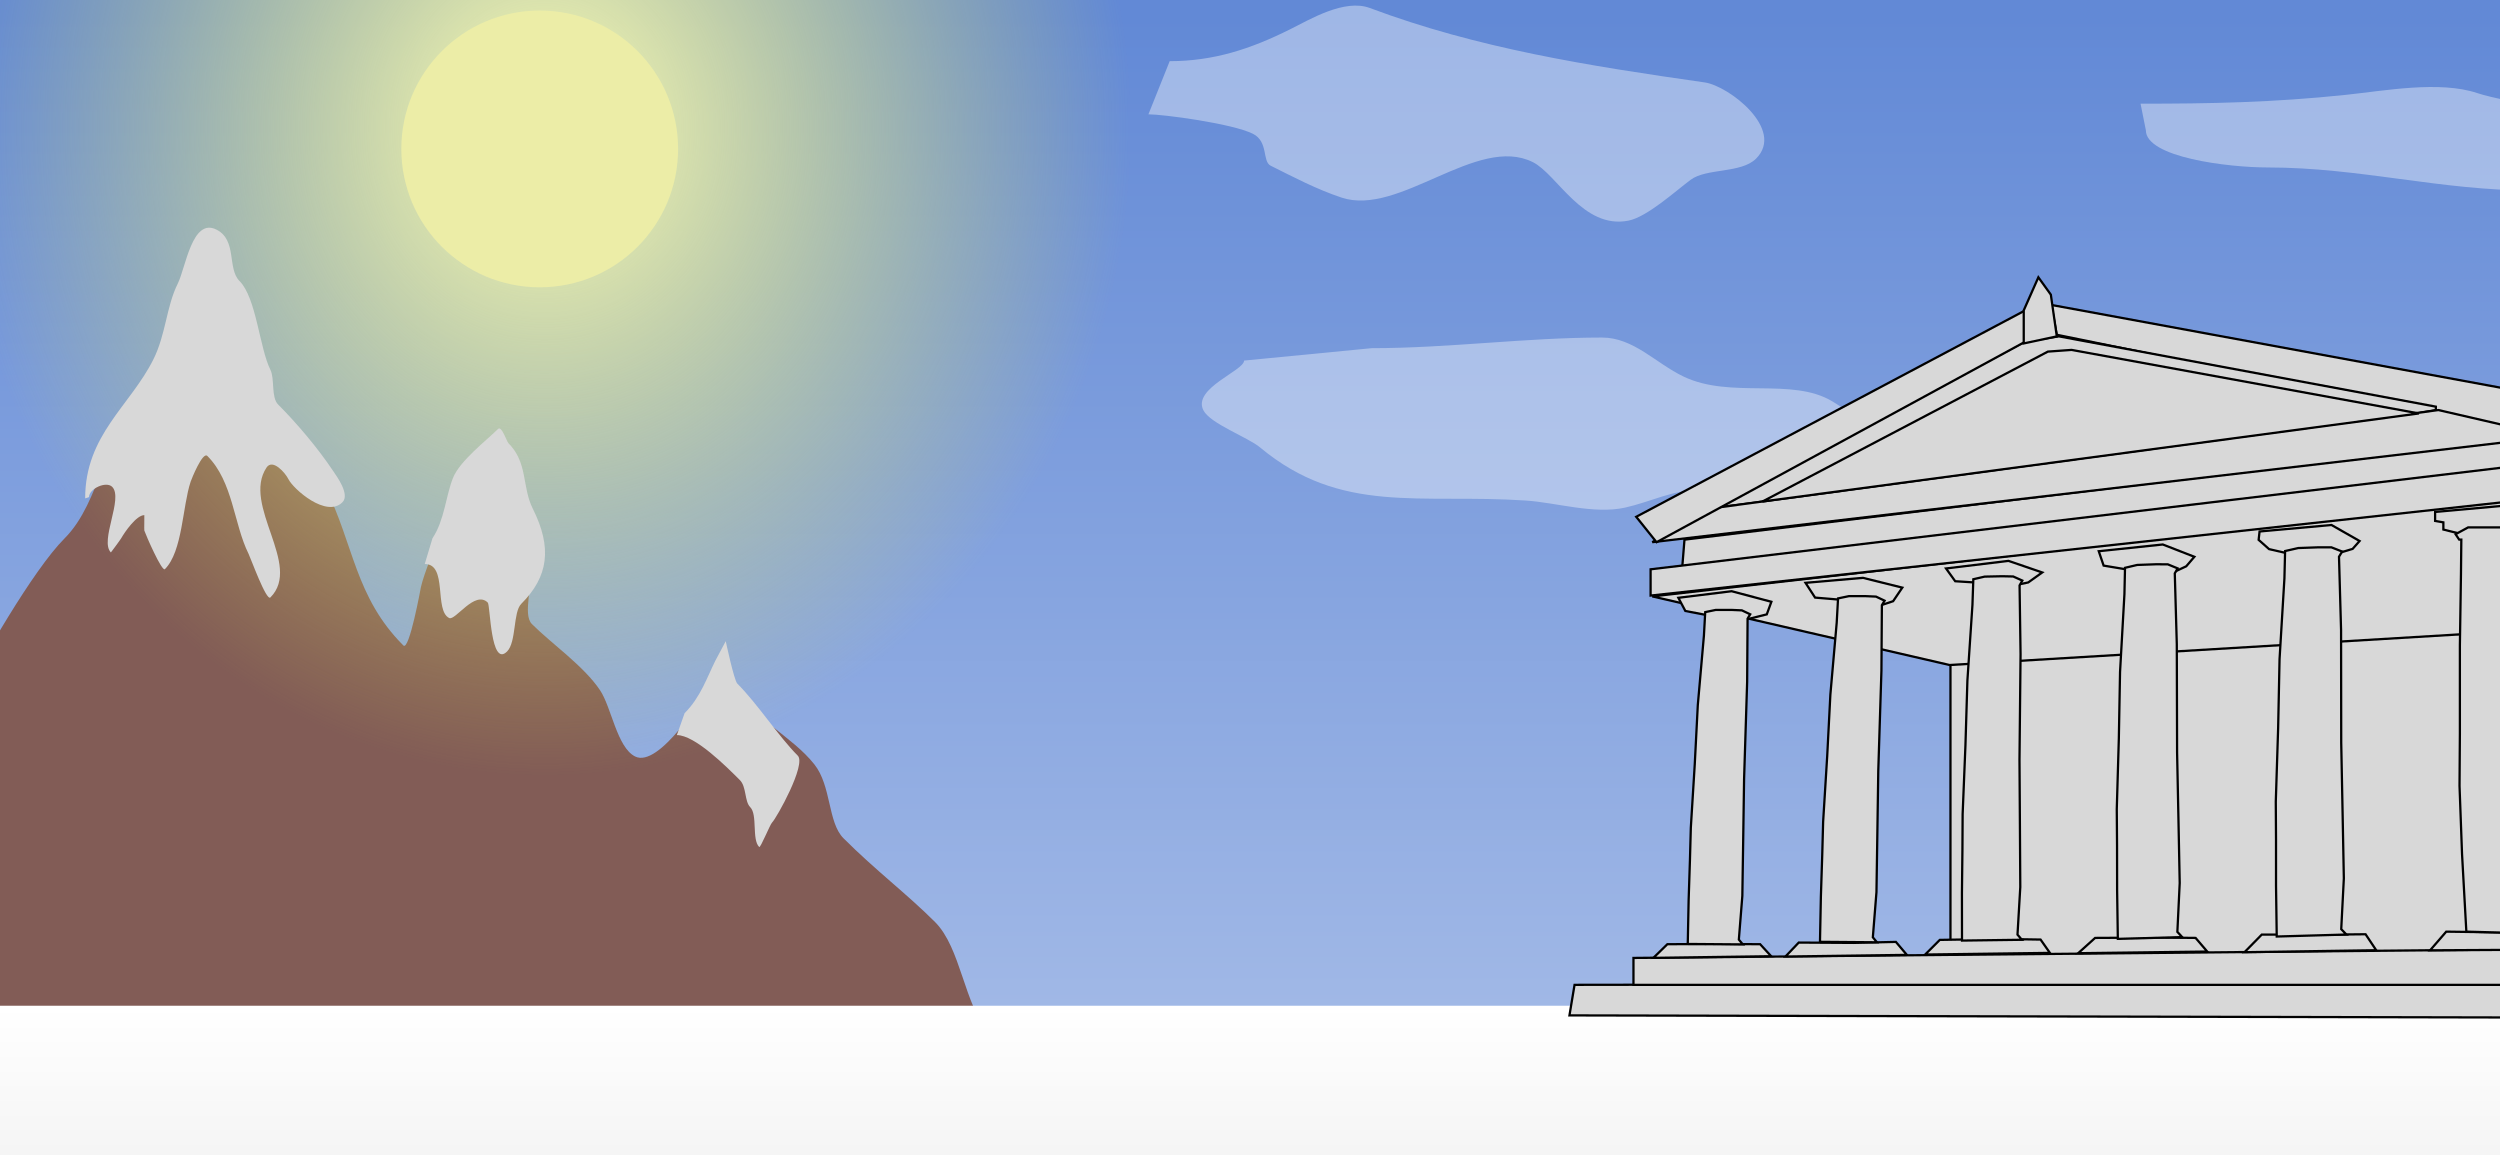
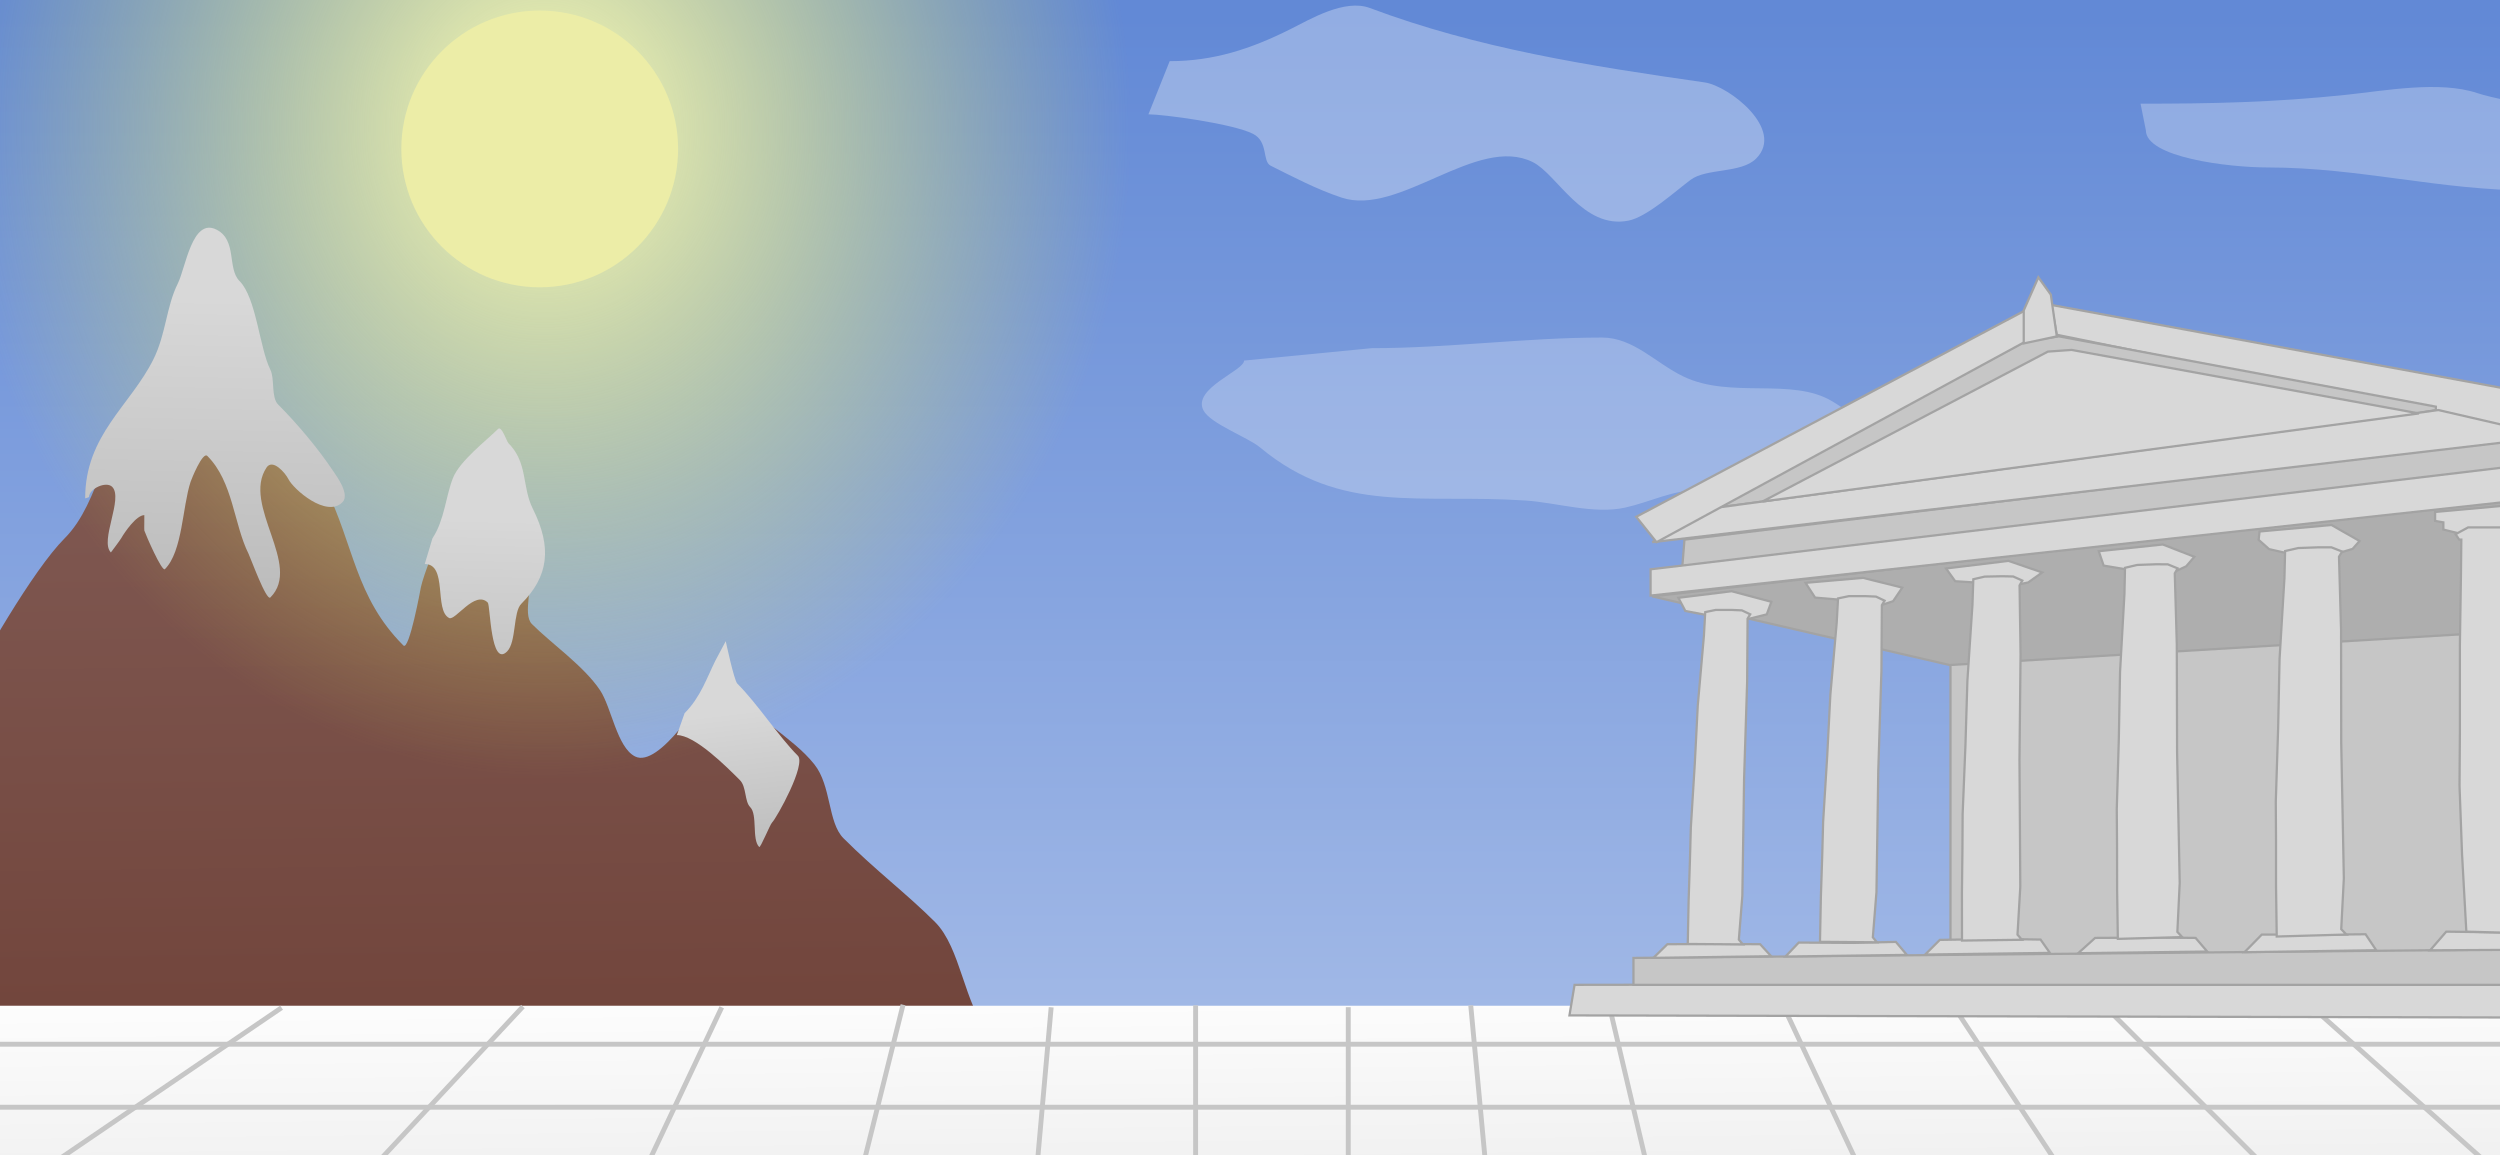
<svg xmlns="http://www.w3.org/2000/svg" viewBox="-8.157 59.324 509.64 235.266">
  <defs>
-     <linearGradient id="gradient-0" gradientUnits="userSpaceOnUse" x1="245.372" y1="241.724" x2="245.372" y2="328.264" gradientTransform="matrix(1.543984, 0, 0, 1, -137.8454, 22.62749)">
+     <linearGradient id="gradient-0" gradientUnits="userSpaceOnUse" x1="245.372" y1="241.724" x2="245.372" y2="328.264" gradientTransform="matrix(1.543903, -0.01585, 0.010111, 0.984834, -140.2694, 20.99541)">
      <stop offset="0" style="stop-color: rgb(255, 255, 255);" />
      <stop offset="1" style="stop-color: rgb(226, 226, 226);" />
    </linearGradient>
    <linearGradient id="gradient-2" gradientUnits="userSpaceOnUse" x1="248.349" y1="48.795" x2="248.349" y2="396.941" gradientTransform="matrix(-1, 0, 0, -0.754845, 496.698, 362.3182)">
      <stop offset="0" style="stop-color: rgba(179, 198, 235, 1)" />
      <stop offset="1" style="stop-color: rgba(98, 137, 214, 1)" />
    </linearGradient>
    <radialGradient id="gradient-3" gradientUnits="userSpaceOnUse" cx="101.866" cy="89.683" r="55.204" gradientTransform="matrix(2.167903, 0, 0, 2.391464, -117.9767, -128.959)">
      <stop offset="0" style="stop-color: rgb(254, 255, 183);" />
      <stop offset="1" style="stop-color: rgba(218, 220, 82, 0);" />
    </radialGradient>
+     <linearGradient id="gradient-1" gradientUnits="userSpaceOnUse" x1="35.668" y1="105.742" x2="35.668" y2="181.172" gradientTransform="matrix(0.999765, 0.021675, -0.031345, 1.445792, 2.00932, -33.46337)">
+       <stop offset="0" style="stop-color: rgba(216, 216, 216, 1)" />
+       <stop offset="1" style="stop-color: rgba(165, 165, 165, 1)" />
+     </linearGradient>
+     <linearGradient id="gradient-4" gradientUnits="userSpaceOnUse" x1="90.693" y1="146.664" x2="90.693" y2="192.696" gradientTransform="matrix(0.999661, 0.026031, -0.045656, 1.753323, 7.514926, -94.45686)">
+       <stop offset="0" style="stop-color: rgba(216, 216, 216, 1)" />
+       <stop offset="1" style="stop-color: rgba(165, 165, 165, 1)" />
+     </linearGradient>
+     <linearGradient id="gradient-5" gradientUnits="userSpaceOnUse" x1="142.312" y1="190.034" x2="142.312" y2="231.999" gradientTransform="matrix(0.992859, -0.119296, 0.150241, 1.250404, -32.26345, -15.63363)">
+       <stop offset="0" style="stop-color: rgba(216, 216, 216, 1)" />
+       <stop offset="1" style="stop-color: rgba(165, 165, 165, 1)" />
+     </linearGradient>
+     <linearGradient id="gradient-6" gradientUnits="userSpaceOnUse" x1="83.898" y1="107.313" x2="83.898" y2="297.316" gradientTransform="matrix(0.999918, -0.012794, 0.011061, 0.864502, -3.281762, 41.35906)">
+       <stop offset="0" style="stop-color: rgba(130, 92, 86, 1)" />
+       <stop offset="1" style="stop-color: rgb(110, 64, 54);" />
+     </linearGradient>
  </defs>
  <rect x="-19.211" y="48.795" width="535.12" height="348.146" style="fill: url(#gradient-2);" />
-   <path d="M 271.462 130.301 C 287.171 130.301 302.892 128.134 318.413 128.134 C 324.865 128.134 329.343 133.352 335.027 136.08 C 344.691 140.719 357.083 136.167 365.364 141.136 C 369.688 143.731 388.497 156.743 379.45 163.528 C 375.662 166.369 369.109 162.231 365.726 161 C 356.791 157.751 347.561 159.194 338.277 159.194 C 332.841 159.194 328.283 161.656 323.108 162.806 C 316.814 164.205 309.114 161.777 302.883 161.361 C 281.309 159.923 265.257 164.317 248.709 150.527 C 246.22 148.453 238.52 145.68 237.152 142.942 C 234.918 138.476 245.458 134.906 245.458 132.83" style="fill: rgb(255, 255, 255); fill-opacity: 0.39;" />
-   <path d="M 230.29 71.793 C 239.214 71.793 246.776 69.329 254.849 65.292 C 258.912 63.26 265.949 59.026 271.101 60.958 C 293.033 69.183 315.611 72.734 339.361 76.127 C 344.254 76.826 355.791 85.7 349.834 91.657 C 346.778 94.714 339.722 93.553 336.471 95.991 C 333.297 98.372 327.599 103.544 323.831 104.298 C 314.556 106.153 309.275 94.853 304.328 92.379 C 292.952 86.691 277.116 103.534 265.322 99.603 C 260.252 97.913 255.604 95.466 250.876 93.102 C 249.118 92.223 250.456 88.197 247.264 86.601 C 243.041 84.489 228.924 82.628 225.956 82.628" style="fill: rgb(255, 255, 255); fill-opacity: 0.39;" />
-   <path d="M 428.207 80.461 C 442.274 80.461 455.123 80.232 470.102 78.655 C 478.013 77.822 489.139 75.731 496.828 78.294 C 503.305 80.453 519.188 81.874 523.554 86.24 C 525.17 87.856 532.004 89.455 529.332 93.463 C 525.282 99.538 514.136 98.158 508.024 98.158 C 489.281 98.158 472.817 93.463 454.21 93.463 C 446 93.463 429.29 91.402 429.29 85.878" style="fill: rgb(255, 255, 255); fill-opacity: 0.39;" />
-   <path d="M -16.035 202.026 C -12.076 194.109 -1.407 175.49 5.005 169.078 C 12.535 161.548 13.102 147.483 21.281 139.305 C 28.534 132.051 27.793 113.738 33.984 107.547 C 35.552 105.979 37.772 112.774 37.954 113.501 C 40.007 121.716 41.132 128.992 43.114 136.923 C 45.471 146.349 54.685 151.728 58.199 158.756 C 63.961 170.279 64.216 181.049 74.078 190.911 C 75.273 192.106 77.633 179.082 77.651 179.002 C 78.791 173.874 87.068 154.643 91.545 152.405 C 92.767 151.794 94.96 155.801 95.515 156.771 C 98.702 162.348 96.716 169.892 99.485 175.429 C 100.803 178.066 98.234 184.499 100.279 186.544 C 104.258 190.524 110.883 195.108 114.173 200.042 C 116.502 203.535 117.624 211.692 121.318 213.539 C 126.174 215.967 135.285 201.483 136.8 198.454 C 136.853 198.348 139.579 192.102 139.579 192.102 C 139.579 192.102 141.576 198.556 141.961 199.248 C 146.001 206.52 153.134 209.244 157.84 215.126 C 161.35 219.514 160.568 226.985 163.794 230.211 C 170.362 236.779 176.705 241.534 182.452 247.281 C 187.754 252.583 188.276 263.839 193.567 270.306 C 195.532 272.707 215.295 287.878 211.034 292.139 C 203.147 300.026 192.804 297.13 182.849 294.918 C 166.643 291.317 150.15 288.629 134.021 284.597 C 123.375 281.935 112.916 285.381 102.263 283.803 C 94.518 282.656 90.636 277.734 84.003 274.673 C 81.88 273.693 76.329 276.207 74.078 276.657 C 63.704 278.732 53.223 279.812 42.717 281.024 C 33.443 282.094 24.807 281.135 15.723 283.406 C 11.626 284.43 5.616 288.506 1.035 286.979 C -12.395 282.502 -23.217 276.266 -33.899 267.527 C -35.4 266.299 -41.331 263.778 -42.235 261.969 C -46.769 252.9 -40.644 228.419 -36.677 219.493 C -34.699 215.043 -33.416 209.88 -30.723 207.187" style="fill: rgb(130, 92, 86);" />
+   <g id="hellenic_clouds">
+     <path d="M 271.462 130.301 C 287.171 130.301 302.892 128.134 318.413 128.134 C 324.865 128.134 329.343 133.352 335.027 136.08 C 344.691 140.719 357.083 136.167 365.364 141.136 C 369.688 143.731 388.497 156.743 379.45 163.528 C 375.662 166.369 369.109 162.231 365.726 161 C 356.791 157.751 347.561 159.194 338.277 159.194 C 332.841 159.194 328.283 161.656 323.108 162.806 C 316.814 164.205 309.114 161.777 302.883 161.361 C 281.309 159.923 265.257 164.317 248.709 150.527 C 246.22 148.453 238.52 145.68 237.152 142.942 C 234.918 138.476 245.458 134.906 245.458 132.83" style="fill-opacity: 0.39; fill: rgba(255, 255, 255, 0.64);" />
+     <path d="M 230.29 71.793 C 239.214 71.793 246.776 69.329 254.849 65.292 C 258.912 63.26 265.949 59.026 271.101 60.958 C 293.033 69.183 315.611 72.734 339.361 76.127 C 344.254 76.826 355.791 85.7 349.834 91.657 C 346.778 94.714 339.722 93.553 336.471 95.991 C 333.297 98.372 327.599 103.544 323.831 104.298 C 314.556 106.153 309.275 94.853 304.328 92.379 C 292.952 86.691 277.116 103.534 265.322 99.603 C 260.252 97.913 255.604 95.466 250.876 93.102 C 249.118 92.223 250.456 88.197 247.264 86.601 C 243.041 84.489 228.924 82.628 225.956 82.628" style="fill-opacity: 0.39; fill: rgba(255, 255, 255, 0.79);" />
+     <path d="M 428.207 80.461 C 442.274 80.461 455.123 80.232 470.102 78.655 C 478.013 77.822 489.139 75.731 496.828 78.294 C 503.305 80.453 519.188 81.874 523.554 86.24 C 525.17 87.856 532.004 89.455 529.332 93.463 C 525.282 99.538 514.136 98.158 508.024 98.158 C 489.281 98.158 472.817 93.463 454.21 93.463 C 446 93.463 429.29 91.402 429.29 85.878" style="fill-opacity: 0.39; fill: rgba(255, 255, 255, 0.7);" />
+   </g>
+   <path d="M -16.035 202.026 C -12.076 194.109 -1.407 175.49 5.005 169.078 C 12.535 161.548 13.102 147.483 21.281 139.305 C 28.534 132.051 27.793 113.738 33.984 107.547 C 35.552 105.979 37.772 112.774 37.954 113.501 C 40.007 121.716 41.132 128.992 43.114 136.923 C 45.471 146.349 54.685 151.728 58.199 158.756 C 63.961 170.279 64.216 181.049 74.078 190.911 C 75.273 192.106 77.633 179.082 77.651 179.002 C 78.791 173.874 87.068 154.643 91.545 152.405 C 92.767 151.794 94.96 155.801 95.515 156.771 C 98.702 162.348 96.716 169.892 99.485 175.429 C 100.803 178.066 98.234 184.499 100.279 186.544 C 104.258 190.524 110.883 195.108 114.173 200.042 C 116.502 203.535 117.624 211.692 121.318 213.539 C 126.174 215.967 135.285 201.483 136.8 198.454 C 136.853 198.348 139.579 192.102 139.579 192.102 C 139.579 192.102 141.576 198.556 141.961 199.248 C 146.001 206.52 153.134 209.244 157.84 215.126 C 161.35 219.514 160.568 226.985 163.794 230.211 C 170.362 236.779 176.705 241.534 182.452 247.281 C 187.754 252.583 188.276 263.839 193.567 270.306 C 195.532 272.707 215.295 287.878 211.034 292.139 C 203.147 300.026 192.804 297.13 182.849 294.918 C 166.643 291.317 150.15 288.629 134.021 284.597 C 123.375 281.935 112.916 285.381 102.263 283.803 C 94.518 282.656 90.636 277.734 84.003 274.673 C 81.88 273.693 76.329 276.207 74.078 276.657 C 63.704 278.732 53.223 279.812 42.717 281.024 C 33.443 282.094 24.807 281.135 15.723 283.406 C 11.626 284.43 5.616 288.506 1.035 286.979 C -12.395 282.502 -23.217 276.266 -33.899 267.527 C -35.4 266.299 -41.331 263.778 -42.235 261.969 C -46.769 252.9 -40.644 228.419 -36.677 219.493 C -34.699 215.043 -33.416 209.88 -30.723 207.187" style="fill: url(#gradient-6);" />
  <circle style="fill: url(#gradient-3);" cx="102.858" cy="85.514" r="132.018" />
  <polygon style="fill: url(#gradient-0);" points="-32.05 264.351 522.642 264.351 544.095 350.891 -62.083 333.424" />
+   <line style="fill: none; stroke: rgb(198, 198, 198);" x1="-45.09" y1="272.194" x2="557.186" y2="272.194" />
+   <line style="fill: none; stroke: rgb(198, 198, 198);" x1="-50.977" y1="285.039" x2="548.746" y2="285.039" />
+   <line style="fill: none; stroke: rgb(198, 198, 198);" x1="-63.822" y1="301.095" x2="560.847" y2="301.095" />
+   <line style="fill: none; stroke: rgb(198, 198, 198);" x1="-75.061" y1="321.432" x2="581.828" y2="321.432" />
+   <line style="fill: none; stroke: rgb(198, 198, 198);" x1="235.575" y1="264.285" x2="235.575" y2="360.957" />
+   <line style="fill: none; stroke: rgb(198, 198, 198);" x1="266.695" y1="264.647" x2="266.695" y2="364.175" />
+   <line style="fill: none; stroke: rgb(198, 198, 198);" x1="291.663" y1="264.285" x2="301.434" y2="368.863" />
+   <line style="fill: none; stroke: rgb(198, 198, 198);" x1="319.888" y1="264.285" x2="346.304" y2="376.462" />
+   <line style="fill: none; stroke: rgb(198, 198, 198);" x1="354.989" y1="263.561" x2="403.84" y2="367.415" />
+   <line style="fill: none; stroke: rgb(198, 198, 198);" x1="388.857" y1="262.584" x2="456.013" y2="364.619" />
+   <line style="fill: none; stroke: rgb(198, 198, 198);" x1="420.092" y1="263.625" x2="523.168" y2="366.701" />
+   <line style="fill: none; stroke: rgb(198, 198, 198);" x1="459.136" y1="261.022" x2="574.706" y2="364.098" />
+   <line style="fill: none; stroke: rgb(198, 198, 198);" x1="206.131" y1="264.666" x2="197.802" y2="358.372" />
+   <line style="fill: none; stroke: rgb(198, 198, 198);" x1="175.937" y1="264.145" x2="148.867" y2="372.948" />
+   <line style="fill: none; stroke: rgb(198, 198, 198);" x1="138.975" y1="264.666" x2="94.205" y2="359.413" />
+   <line style="fill: none; stroke: rgb(198, 198, 198);" x1="98.443" y1="264.52" x2="18.199" y2="350.563" />
+   <line style="fill: none; stroke: rgb(198, 198, 198);" x1="49.245" y1="264.743" x2="-77.589" y2="351.083" />
+   <line style="fill: none; stroke: rgb(198, 198, 198);" x1="-13.556" y1="264.666" x2="-98.412" y2="329.739" />
  <circle style="fill: rgb(236, 237, 167);" cx="101.866" cy="89.683" r="28.21" />
  <g style="" transform="matrix(0.462949, 0, 0, 0.462949, 311.0289, 87.39685)">
-     <polygon style="fill: rgb(216, 216, 216); stroke: rgb(0, 0, 0);" points="421.567 159.462 548.764 244.508 532.724 250.103 419.702 182.215" />
-     <polygon style="fill: rgb(216, 216, 216); stroke: rgb(0, 0, 0);" points="169.412 229.588 169.412 363.905 426.043 365.737 421.94 159.835" />
-     <polygon style="fill: rgb(216, 216, 216); stroke: rgb(0, 0, 0);" points="1.634 386.482 3.877 373.029 435.344 372.388 435.985 387.443" />
-     <polygon style="fill: rgb(216, 216, 216); stroke: rgb(0, 0, 0);" points="29.822 373.029 29.822 361.177 428.938 357.334 429.258 373.029" />
-     <polygon style="fill: rgb(216, 216, 216); stroke: rgb(0, 0, 0);" points="435.344 386.803 435.985 371.748 566.995 375.912 567.315 384.881" />
-     <polygon style="fill: rgb(216, 216, 216); stroke: rgb(0, 0, 0);" points="428.618 357.013 555.463 365.982 555.784 376.232 429.258 373.029" />
-     <polygon style="fill: rgb(216, 216, 216); stroke: rgb(0, 0, 0);" points="38.59 361.15 44.742 355.145 66.274 354.998 85.609 355.145 90.442 360.418" />
-     <polygon style="fill: rgb(216, 216, 216); stroke: rgb(0, 0, 0);" points="96.741 360.564 102.6 354.412 126.622 354.559 145.371 354.119 150.204 359.832" />
-     <polygon style="fill: rgb(216, 216, 216); stroke: rgb(0, 0, 0);" points="158.26 359.685 164.705 353.24 190.924 352.801 209.087 353.094 213.189 358.953" />
-     <polygon style="fill: rgb(216, 216, 216); stroke: rgb(0, 0, 0);" points="225.639 359.099 233.109 352.362 261.525 352.215 277.345 352.362 282.471 358.367" />
-     <polygon style="fill: rgb(216, 216, 216); stroke: rgb(0, 0, 0);" points="298.877 358.66 306.493 350.897 337.985 350.897 352.194 350.75 356.881 357.781" />
-     <polygon style="fill: rgb(216, 216, 216); stroke: rgb(0, 0, 0);" points="38.112 201.985 169.039 232.199 411.123 217.651 421.194 158.343" />
-     <polygon style="fill: rgb(216, 216, 216); stroke: rgb(0, 0, 0);" points="60.928 209.981 52.667 208.399 49.59 202.598 73.057 199.697 90.548 204.356 88.526 209.893 80.44 211.914" />
-     <polygon style="fill: rgb(216, 216, 216); stroke: rgb(0, 0, 0);" points="53.729 355.026 54.113 335.799 54.69 318.111 55.075 303.883 56.805 276.004 58.151 249.855 60.843 219.284 61.42 208.901 66.034 207.94 73.148 207.94 77.57 208.132 81.223 209.863 80.07 211.785 79.877 239.665 78.532 282.348 78.147 308.689 77.763 333.877 76.224 353.104 77.955 355.219" />
-     <polygon style="fill: rgb(216, 216, 216); stroke: rgb(0, 0, 0);" points="120.343 203.389 109.796 202.51 105.578 196.006 130.89 193.809 148.205 198.115 144.162 204.092 138.098 206.113" />
-     <polygon style="fill: rgb(216, 216, 216); stroke: rgb(0, 0, 0);" points="111.95 354.084 112.347 334.186 112.945 315.881 113.343 301.157 115.133 272.306 116.526 245.246 119.312 213.609 119.909 202.863 124.684 201.869 132.046 201.869 136.622 202.068 140.403 203.859 139.209 205.848 139.01 234.7 137.618 278.871 137.219 306.131 136.822 332.197 135.229 352.095 137.021 354.283" />
-     <polygon style="fill: rgb(216, 216, 216); stroke: rgb(0, 0, 0);" points="181.253 195.918 171.497 195.303 167.454 189.678 194.964 186.338 209.817 191.435 203.665 195.83 194.964 197.676" />
-     <polygon style="fill: rgb(216, 216, 216); stroke: rgb(0, 0, 0);" points="172.785 353.234 173.203 332.316 173.831 313.072 174.249 297.594 176.133 267.264 177.599 238.817 180.529 205.558 181.157 194.261 186.179 193.216 193.923 193.216 198.737 193.426 202.715 195.308 201.459 197.399 201.249 227.73 199.786 274.166 199.365 302.823 198.947 330.225 197.272 351.143 199.158 353.443" transform="matrix(0.999774, -0.021276, 0.021276, 0.999774, -5.772858, 4.056439)" />
-     <polygon style="fill: rgb(216, 216, 216); stroke: rgb(0, 0, 0);" points="247.887 190.258 236.852 188.419 234.706 182.084 262.908 179.12 276.805 184.536 273.228 188.725 265.36 192.404" />
-     <polygon style="fill: rgb(216, 216, 216); stroke: rgb(0, 0, 0);" points="240.17 352.263 240.62 330.793 241.294 311.04 241.743 295.153 243.767 264.022 245.342 234.823 248.49 200.686 249.165 189.09 254.56 188.018 262.88 188.018 268.052 188.233 272.326 190.165 270.977 192.311 270.751 223.443 269.179 271.106 268.727 300.52 268.278 328.646 266.478 350.117 268.505 352.478" transform="matrix(0.999363, -0.035698, 0.035698, 0.999363, -9.483982, 9.319786)" />
-     <polygon style="fill: rgb(216, 216, 216); stroke: rgb(0, 0, 0);" points="319.517 183.412 309.707 181.164 305.109 177.077 305.518 173.398 337.194 170.537 349.558 177.587 346.493 181.062 335.559 184.332" />
-     <polygon style="fill: rgb(216, 216, 216); stroke: rgb(0, 0, 0);" points="310.024 351.182 310.511 328.879 311.241 308.36 311.728 291.856 313.92 259.518 315.626 229.186 319.037 193.724 319.769 181.678 325.613 180.565 334.626 180.565 340.229 180.788 344.86 182.794 343.397 185.025 343.153 217.364 341.45 266.876 340.96 297.432 340.474 326.649 338.523 348.953 340.72 351.405" transform="matrix(0.999363, -0.035698, 0.035698, 0.999363, -9.286424, 11.85855)" />
+     <polygon style="fill: rgb(216, 216, 216); stroke: rgb(163, 163, 163);" points="421.567 159.462 548.764 244.508 532.724 250.103 419.702 182.215" />
+     <polygon style="stroke: rgb(163, 163, 163); fill: rgb(198, 198, 198);" points="169.412 229.588 169.412 363.905 426.043 365.737 421.94 159.835" />
+     <polygon style="fill: rgb(216, 216, 216); stroke: rgb(163, 163, 163);" points="1.634 386.482 3.877 373.029 435.344 372.388 435.985 387.443" />
+     <polygon style="stroke: rgb(163, 163, 163); fill: rgb(198, 198, 198);" points="29.822 373.029 29.822 361.177 428.938 357.334 429.258 373.029" />
+     <polygon style="fill: rgb(216, 216, 216); stroke: rgb(163, 163, 163);" points="435.344 386.803 435.985 371.748 566.995 375.912 567.315 384.881" />
+     <polygon style="fill: rgb(216, 216, 216); stroke: rgb(163, 163, 163);" points="428.618 357.013 555.463 365.982 555.784 376.232 429.258 373.029" />
+     <polygon style="fill: rgb(216, 216, 216); stroke: rgb(163, 163, 163);" points="38.59 361.15 44.742 355.145 66.274 354.998 85.609 355.145 90.442 360.418" />
+     <polygon style="fill: rgb(216, 216, 216); stroke: rgb(163, 163, 163);" points="96.741 360.564 102.6 354.412 126.622 354.559 145.371 354.119 150.204 359.832" />
+     <polygon style="fill: rgb(216, 216, 216); stroke: rgb(163, 163, 163);" points="158.26 359.685 164.705 353.24 190.924 352.801 209.087 353.094 213.189 358.953" />
+     <polygon style="fill: rgb(216, 216, 216); stroke: rgb(163, 163, 163);" points="225.639 359.099 233.109 352.362 261.525 352.215 277.345 352.362 282.471 358.367" />
+     <polygon style="fill: rgb(216, 216, 216); stroke: rgb(163, 163, 163);" points="298.877 358.66 306.493 350.897 337.985 350.897 352.194 350.75 356.881 357.781" />
+     <polygon style="stroke: rgb(163, 163, 163); fill: rgb(174, 174, 174);" points="38.112 201.985 169.039 232.199 411.123 217.651 421.194 158.343" />
+     <polygon style="fill: rgb(216, 216, 216); stroke: rgb(163, 163, 163);" points="60.928 209.981 52.667 208.399 49.59 202.598 73.057 199.697 90.548 204.356 88.526 209.893 80.44 211.914" />
+     <polygon style="fill: rgb(216, 216, 216); stroke: rgb(163, 163, 163);" points="53.729 355.026 54.113 335.799 54.69 318.111 55.075 303.883 56.805 276.004 58.151 249.855 60.843 219.284 61.42 208.901 66.034 207.94 73.148 207.94 77.57 208.132 81.223 209.863 80.07 211.785 79.877 239.665 78.532 282.348 78.147 308.689 77.763 333.877 76.224 353.104 77.955 355.219" />
+     <polygon style="fill: rgb(216, 216, 216); stroke: rgb(163, 163, 163);" points="120.343 203.389 109.796 202.51 105.578 196.006 130.89 193.809 148.205 198.115 144.162 204.092 138.098 206.113" />
+     <polygon style="fill: rgb(216, 216, 216); stroke: rgb(163, 163, 163);" points="111.95 354.084 112.347 334.186 112.945 315.881 113.343 301.157 115.133 272.306 116.526 245.246 119.312 213.609 119.909 202.863 124.684 201.869 132.046 201.869 136.622 202.068 140.403 203.859 139.209 205.848 139.01 234.7 137.618 278.871 137.219 306.131 136.822 332.197 135.229 352.095 137.021 354.283" />
+     <polygon style="fill: rgb(216, 216, 216); stroke: rgb(163, 163, 163);" points="181.253 195.918 171.497 195.303 167.454 189.678 194.964 186.338 209.817 191.435 203.665 195.83 194.964 197.676" />
+     <polygon style="fill: rgb(216, 216, 216); stroke: rgb(163, 163, 163);" points="172.785 353.234 173.203 332.316 173.831 313.072 174.249 297.594 176.133 267.264 177.599 238.817 180.529 205.558 181.157 194.261 186.179 193.216 193.923 193.216 198.737 193.426 202.715 195.308 201.459 197.399 201.249 227.73 199.786 274.166 199.365 302.823 198.947 330.225 197.272 351.143 199.158 353.443" transform="matrix(0.999774, -0.021276, 0.021276, 0.999774, -5.772858, 4.056439)" />
+     <polygon style="fill: rgb(216, 216, 216); stroke: rgb(163, 163, 163);" points="247.887 190.258 236.852 188.419 234.706 182.084 262.908 179.12 276.805 184.536 273.228 188.725 265.36 192.404" />
+     <polygon style="fill: rgb(216, 216, 216); stroke: rgb(163, 163, 163);" points="240.17 352.263 240.62 330.793 241.294 311.04 241.743 295.153 243.767 264.022 245.342 234.823 248.49 200.686 249.165 189.09 254.56 188.018 262.88 188.018 268.052 188.233 272.326 190.165 270.977 192.311 270.751 223.443 269.179 271.106 268.727 300.52 268.278 328.646 266.478 350.117 268.505 352.478" transform="matrix(0.999363, -0.035698, 0.035698, 0.999363, -9.483982, 9.319786)" />
+     <polygon style="fill: rgb(216, 216, 216); stroke: rgb(163, 163, 163);" points="319.517 183.412 309.707 181.164 305.109 177.077 305.518 173.398 337.194 170.537 349.558 177.587 346.493 181.062 335.559 184.332" />
+     <polygon style="fill: rgb(216, 216, 216); stroke: rgb(163, 163, 163);" points="310.024 351.182 310.511 328.879 311.241 308.36 311.728 291.856 313.92 259.518 315.626 229.186 319.037 193.724 319.769 181.678 325.613 180.565 334.626 180.565 340.229 180.788 344.86 182.794 343.397 185.025 343.153 217.364 341.45 266.876 340.96 297.432 340.474 326.649 338.523 348.953 340.72 351.405" transform="matrix(0.999363, -0.035698, 0.035698, 0.999363, -9.286424, 11.85855)" />
    <g transform="matrix(0.554318, 0, 0, 0.74502, 202.9833, 126.6866)" style="">
-       <polygon style="fill: rgb(216, 216, 216); stroke: rgb(0, 0, 0);" points="496.082 314.488 503.196 306.268 537.343 306.742 548.568 307.216 552.994 314.172" />
-       <polygon style="fill: rgb(216, 216, 216); stroke: rgb(0, 0, 0);" points="509.52 131.106 501.931 129.209 501.931 126.047 498.295 125.415 498.295 121.463 531.494 118.459 542.876 126.521 542.876 128.577 540.189 128.893 539.556 131.738 526.751 135.216" />
-       <polygon style="fill: rgb(216, 216, 216); stroke: rgb(0, 0, 0);" points="512.049 306.268 510.152 272.121 509.045 242.084 509.204 219.003 509.204 180.271 509.678 148.97 509.836 133.635 508.887 133.635 507.306 131.264 512.84 128.26 520.27 128.26 529.439 128.26 534.34 130.315 534.498 132.371 533.075 133.477 531.336 133.477 532.443 140.749 533.865 163.514 535.604 186.121 537.185 224.536 538.45 260.896 538.924 288.404 539.082 303.58 540.821 304.845 541.612 307.058" />
+       <polygon style="fill: rgb(216, 216, 216); stroke: rgb(163, 163, 163);" points="496.082 314.488 503.196 306.268 537.343 306.742 548.568 307.216 552.994 314.172" />
+       <polygon style="fill: rgb(216, 216, 216); stroke: rgb(163, 163, 163);" points="509.52 131.106 501.931 129.209 501.931 126.047 498.295 125.415 498.295 121.463 531.494 118.459 542.876 126.521 542.876 128.577 540.189 128.893 539.556 131.738 526.751 135.216" />
+       <polygon style="fill: rgb(216, 216, 216); stroke: rgb(163, 163, 163);" points="512.049 306.268 510.152 272.121 509.045 242.084 509.204 219.003 509.204 180.271 509.678 148.97 509.836 133.635 508.887 133.635 507.306 131.264 512.84 128.26 520.27 128.26 529.439 128.26 534.34 130.315 534.498 132.371 533.075 133.477 531.336 133.477 532.443 140.749 533.865 163.514 535.604 186.121 537.185 224.536 538.45 260.896 538.924 288.404 539.082 303.58 540.821 304.845 541.612 307.058" />
    </g>
    <g transform="matrix(0.587089, 0, 0, 0.792591, 169.1951, 112.2857)" style="">
-       <polygon style="fill: rgb(216, 216, 216); stroke: rgb(0, 0, 0);" points="496.082 314.488 503.196 306.268 537.343 306.742 548.568 307.216 552.994 314.172" />
-       <polygon style="fill: rgb(216, 216, 216); stroke: rgb(0, 0, 0);" points="509.52 131.106 501.931 129.209 501.931 126.047 498.295 125.415 498.295 121.463 531.494 118.459 542.876 126.521 542.876 128.577 540.189 128.893 539.556 131.738 526.751 135.216" />
-       <polygon style="fill: rgb(216, 216, 216); stroke: rgb(0, 0, 0);" points="512.049 306.268 510.152 272.121 509.045 242.084 509.204 219.003 509.204 180.271 509.678 148.97 509.836 133.635 508.887 133.635 507.306 131.264 512.84 128.26 520.27 128.26 529.439 128.26 534.34 130.315 534.498 132.371 533.075 133.477 531.336 133.477 532.443 140.749 533.865 163.514 535.604 186.121 537.185 224.536 538.45 260.896 538.924 288.404 539.082 303.58 540.821 304.845 541.612 307.058" />
+       <polygon style="fill: rgb(216, 216, 216); stroke: rgb(163, 163, 163);" points="496.082 314.488 503.196 306.268 537.343 306.742 548.568 307.216 552.994 314.172" />
+       <polygon style="fill: rgb(216, 216, 216); stroke: rgb(163, 163, 163);" points="509.52 131.106 501.931 129.209 501.931 126.047 498.295 125.415 498.295 121.463 531.494 118.459 542.876 126.521 542.876 128.577 540.189 128.893 539.556 131.738 526.751 135.216" />
+       <polygon style="fill: rgb(216, 216, 216); stroke: rgb(163, 163, 163);" points="512.049 306.268 510.152 272.121 509.045 242.084 509.204 219.003 509.204 180.271 509.678 148.97 509.836 133.635 508.887 133.635 507.306 131.264 512.84 128.26 520.27 128.26 529.439 128.26 534.34 130.315 534.498 132.371 533.075 133.477 531.336 133.477 532.443 140.749 533.865 163.514 535.604 186.121 537.185 224.536 538.45 260.896 538.924 288.404 539.082 303.58 540.821 304.845 541.612 307.058" />
    </g>
    <g transform="matrix(0.691955, 0, 0, 0.85919, 94.79218, 90.40846)" style="">
-       <polygon style="fill: rgb(216, 216, 216); stroke: rgb(0, 0, 0);" points="496.082 314.488 503.196 306.268 537.343 306.742 548.568 307.216 552.994 314.172" />
-       <polygon style="fill: rgb(216, 216, 216); stroke: rgb(0, 0, 0);" points="509.52 131.106 501.931 129.209 501.931 126.047 498.295 125.415 498.295 121.463 531.494 118.459 542.876 126.521 542.876 128.577 540.189 128.893 539.556 131.738 526.751 135.216" />
-       <polygon style="fill: rgb(216, 216, 216); stroke: rgb(0, 0, 0);" points="512.049 306.268 510.152 272.121 509.045 242.084 509.204 219.003 509.204 180.271 509.678 148.97 509.836 133.635 508.887 133.635 507.306 131.264 512.84 128.26 520.27 128.26 529.439 128.26 534.34 130.315 534.498 132.371 533.075 133.477 531.336 133.477 532.443 140.749 533.865 163.514 535.604 186.121 537.185 224.536 538.45 260.896 538.924 288.404 539.082 303.58 540.821 304.845 541.612 307.058" />
+       <polygon style="fill: rgb(216, 216, 216); stroke: rgb(163, 163, 163);" points="496.082 314.488 503.196 306.268 537.343 306.742 548.568 307.216 552.994 314.172" />
+       <polygon style="fill: rgb(216, 216, 216); stroke: rgb(163, 163, 163);" points="509.52 131.106 501.931 129.209 501.931 126.047 498.295 125.415 498.295 121.463 531.494 118.459 542.876 126.521 542.876 128.577 540.189 128.893 539.556 131.738 526.751 135.216" />
+       <polygon style="fill: rgb(216, 216, 216); stroke: rgb(163, 163, 163);" points="512.049 306.268 510.152 272.121 509.045 242.084 509.204 219.003 509.204 180.271 509.678 148.97 509.836 133.635 508.887 133.635 507.306 131.264 512.84 128.26 520.27 128.26 529.439 128.26 534.34 130.315 534.498 132.371 533.075 133.477 531.336 133.477 532.443 140.749 533.865 163.514 535.604 186.121 537.185 224.536 538.45 260.896 538.924 288.404 539.082 303.58 540.821 304.845 541.612 307.058" />
    </g>
    <g transform="matrix(0.783713, 0, 0, 0.929595, 24.84054, 67.14793)" style="">
-       <polygon style="fill: rgb(216, 216, 216); stroke: rgb(0, 0, 0);" points="496.082 314.488 503.196 306.268 537.343 306.742 548.568 307.216 552.994 314.172" />
-       <polygon style="fill: rgb(216, 216, 216); stroke: rgb(0, 0, 0);" points="509.52 131.106 501.931 129.209 501.931 126.047 498.295 125.415 498.295 121.463 531.494 118.459 542.876 126.521 542.876 128.577 540.189 128.893 539.556 131.738 526.751 135.216" />
-       <polygon style="fill: rgb(216, 216, 216); stroke: rgb(0, 0, 0);" points="512.049 306.268 510.152 272.121 509.045 242.084 509.204 219.003 509.204 180.271 509.678 148.97 509.836 133.635 508.887 133.635 507.306 131.264 512.84 128.26 520.27 128.26 529.439 128.26 534.34 130.315 534.498 132.371 533.075 133.477 531.336 133.477 532.443 140.749 533.865 163.514 535.604 186.121 537.185 224.536 538.45 260.896 538.924 288.404 539.082 303.58 540.821 304.845 541.612 307.058" />
+       <polygon style="fill: rgb(216, 216, 216); stroke: rgb(163, 163, 163);" points="496.082 314.488 503.196 306.268 537.343 306.742 548.568 307.216 552.994 314.172" />
+       <polygon style="fill: rgb(216, 216, 216); stroke: rgb(163, 163, 163);" points="509.52 131.106 501.931 129.209 501.931 126.047 498.295 125.415 498.295 121.463 531.494 118.459 542.876 126.521 542.876 128.577 540.189 128.893 539.556 131.738 526.751 135.216" />
+       <polygon style="fill: rgb(216, 216, 216); stroke: rgb(163, 163, 163);" points="512.049 306.268 510.152 272.121 509.045 242.084 509.204 219.003 509.204 180.271 509.678 148.97 509.836 133.635 508.887 133.635 507.306 131.264 512.84 128.26 520.27 128.26 529.439 128.26 534.34 130.315 534.498 132.371 533.075 133.477 531.336 133.477 532.443 140.749 533.865 163.514 535.604 186.121 537.185 224.536 538.45 260.896 538.924 288.404 539.082 303.58 540.821 304.845 541.612 307.058" />
    </g>
-     <polygon style="fill: rgb(216, 216, 216); stroke: rgb(0, 0, 0);" points="51.167 190.795 52.286 176.993 419.329 132.605 420.821 146.406" />
+     <polygon style="stroke: rgb(163, 163, 163); fill: rgb(198, 198, 198);" points="51.167 190.795 52.286 176.993 419.329 132.605 420.821 146.406" />
    <g transform="matrix(1, 0, 0, 1, -115.4753, 43.33289)">
-       <polygon style="fill: rgb(216, 216, 216); stroke: rgb(0, 0, 0);" points="496.082 314.488 503.196 306.268 537.343 306.742 548.568 307.216 552.994 314.172" />
-       <polygon style="fill: rgb(216, 216, 216); stroke: rgb(0, 0, 0);" points="509.52 131.106 501.931 129.209 501.931 126.047 498.295 125.415 498.295 121.463 531.494 118.459 542.876 126.521 542.876 128.577 540.189 128.893 539.556 131.738 526.751 135.216" />
-       <polygon style="fill: rgb(216, 216, 216); stroke: rgb(0, 0, 0);" points="512.049 306.268 510.152 272.121 509.045 242.084 509.204 219.003 509.204 180.271 509.678 148.97 509.836 133.635 508.887 133.635 507.306 131.264 512.84 128.26 520.27 128.26 529.439 128.26 534.34 130.315 534.498 132.371 533.075 133.477 531.336 133.477 532.443 140.749 533.865 163.514 535.604 186.121 537.185 224.536 538.45 260.896 538.924 288.404 539.082 303.58 540.821 304.845 541.612 307.058" />
+       <polygon style="fill: rgb(216, 216, 216); stroke: rgb(163, 163, 163);" points="496.082 314.488 503.196 306.268 537.343 306.742 548.568 307.216 552.994 314.172" />
+       <polygon style="fill: rgb(216, 216, 216); stroke: rgb(163, 163, 163);" points="509.52 131.106 501.931 129.209 501.931 126.047 498.295 125.415 498.295 121.463 531.494 118.459 542.876 126.521 542.876 128.577 540.189 128.893 539.556 131.738 526.751 135.216" />
+       <polygon style="fill: rgb(216, 216, 216); stroke: rgb(163, 163, 163);" points="512.049 306.268 510.152 272.121 509.045 242.084 509.204 219.003 509.204 180.271 509.678 148.97 509.836 133.635 508.887 133.635 507.306 131.264 512.84 128.26 520.27 128.26 529.439 128.26 534.34 130.315 534.498 132.371 533.075 133.477 531.336 133.477 532.443 140.749 533.865 163.514 535.604 186.121 537.185 224.536 538.45 260.896 538.924 288.404 539.082 303.58 540.821 304.845 541.612 307.058" />
    </g>
-     <polygon style="fill: rgb(216, 216, 216); stroke: rgb(0, 0, 0);" points="37.366 201.612 37.366 190.049 421.567 144.168 422.313 159.462" />
-     <polygon style="fill: rgb(216, 216, 216); stroke: rgb(0, 0, 0);" points="419.329 132.605 543.168 226.231 543.168 232.199 420.448 145.66" />
-     <polygon style="fill: rgb(216, 216, 216); stroke: rgb(0, 0, 0);" points="426.046 127.109 550.644 226.406 543.245 226.406 418.885 132.838" />
-     <polygon style="fill: rgb(216, 216, 216); stroke: rgb(0, 0, 0);" points="420.821 144.541 549.137 236.675 549.137 244.135 421.567 158.716" />
-     <polygon style="fill: rgb(216, 216, 216); stroke: rgb(0, 0, 0);" points="213.846 73.642 431.536 113.742 425.33 128.303 424.136 129.258 216.233 86.77" />
-     <polygon style="fill: rgb(216, 216, 216); stroke: rgb(0, 0, 0);" points="64.223 163.192 202.237 89.709 217.157 87.471 383.147 118.43 383.147 119.923 360.02 124.026" />
-     <polygon style="fill: rgb(216, 216, 216); stroke: rgb(0, 0, 0);" points="38.112 178.112 61.612 163.565 384.266 119.923 423.059 128.875 420.075 133.351" />
-     <polygon style="fill: rgb(216, 216, 216); stroke: rgb(0, 0, 0);" points="86.603 160.208 212.308 94.185 222.752 93.439 375.687 121.415" />
-     <polygon style="fill: rgb(216, 216, 216); stroke: rgb(0, 0, 0);" points="39.977 178.112 31.025 166.922 201.864 76.28 201.864 90.082" />
-     <polygon style="fill: rgb(216, 216, 216); stroke: rgb(0, 0, 0);" points="201.673 76.029 208.117 61.468 213.607 69.106 216.233 87.486 201.673 90.589" />
-     <polygon style="fill: rgb(216, 216, 216); stroke: rgb(0, 0, 0);" points="431.058 113.742 554.463 218.768 550.883 226.168 425.807 127.348" />
+     <polygon style="fill: rgb(216, 216, 216); stroke: rgb(163, 163, 163);" points="37.366 201.612 37.366 190.049 421.567 144.168 422.313 159.462" />
+     <polygon style="stroke: rgb(163, 163, 163); fill: rgb(198, 198, 198);" points="419.329 132.605 543.168 226.231 543.168 232.199 420.448 145.66" />
+     <polygon style="stroke: rgb(163, 163, 163); fill: rgb(198, 198, 198);" points="426.046 127.109 550.644 226.406 543.245 226.406 418.885 132.838" />
+     <polygon style="fill: rgb(216, 216, 216); stroke: rgb(163, 163, 163);" points="420.821 144.541 549.137 236.675 549.137 244.135 421.567 158.716" />
+     <polygon style="fill: rgb(216, 216, 216); stroke: rgb(163, 163, 163);" points="213.846 73.642 431.536 113.742 425.33 128.303 424.136 129.258 216.233 86.77" />
+     <polygon style="stroke: rgb(163, 163, 163); fill: rgb(198, 198, 198);" points="64.223 163.192 202.237 89.709 217.157 87.471 383.147 118.43 383.147 119.923 360.02 124.026" />
+     <polygon style="fill: rgb(216, 216, 216); stroke: rgb(163, 163, 163);" points="38.112 178.112 61.612 163.565 384.266 119.923 423.059 128.875 420.075 133.351" />
+     <polygon style="fill: rgb(216, 216, 216); stroke: rgb(163, 163, 163);" points="86.603 160.208 212.308 94.185 222.752 93.439 375.687 121.415" />
+     <polygon style="fill: rgb(216, 216, 216); stroke: rgb(163, 163, 163);" points="39.977 178.112 31.025 166.922 201.864 76.28 201.864 90.082" />
+     <polygon style="fill: rgb(216, 216, 216); stroke: rgb(163, 163, 163);" points="201.673 76.029 208.117 61.468 213.607 69.106 216.233 87.486 201.673 90.589" />
+     <polygon style="fill: rgb(216, 216, 216); stroke: rgb(163, 163, 163);" points="431.058 113.742 554.463 218.768 550.883 226.168 425.807 127.348" />
  </g>
-   <path d="M 9.204 160.927 C 9.204 147.989 18.368 142.075 23.102 132.607 C 25.679 127.452 25.737 121.83 28.084 117.136 C 29.694 113.917 31.006 103.65 35.951 106.122 C 40.234 108.264 38.123 114.063 40.671 116.611 C 44.099 120.039 44.746 130.269 46.964 134.705 C 47.875 136.526 47.082 140.329 48.538 141.785 C 52.317 145.564 56.647 150.671 59.813 155.42 C 60.456 156.384 63.237 160.125 61.649 161.714 C 58.397 164.966 51.672 159.067 50.635 156.994 C 49.965 155.654 47.415 152.777 46.178 154.634 C 41.073 162.291 53.547 174.536 46.964 181.118 C 46.141 181.941 42.928 173.046 42.506 172.202 C 39.504 166.198 39.364 157.522 34.115 152.274 C 33.158 151.316 30.886 156.981 30.706 157.518 C 29.024 162.565 29.076 171.735 25.462 175.349 C 24.856 175.955 21.572 168.4 21.266 167.482 C 21.216 167.332 21.301 164.336 21.266 164.336 C 19.639 164.336 17.268 167.793 16.546 169.056 C 16.331 169.433 14.457 171.949 14.449 171.94 C 12.107 169.598 17.053 160.909 14.711 158.567 C 13.493 157.349 9.991 158.943 9.991 160.665" style="fill: rgb(216, 216, 216);" />
-   <path d="M 80.004 169.056 C 82.467 165.362 82.691 160.503 84.2 156.731 C 85.595 153.242 91.114 149.03 93.377 146.767 C 94.097 146.047 95.154 149.33 95.475 149.651 C 99.492 153.668 98.211 158.531 100.457 163.025 C 104.446 171.001 103.654 176.872 98.097 182.429 C 96.414 184.112 97.138 190.207 95.213 192.131 C 91.839 195.505 91.805 182.692 91.28 182.167 C 88.665 179.552 84.644 185.929 83.413 185.314 C 80.286 183.75 83.162 174.3 78.431 174.3" style="fill: rgb(216, 216, 216);" />
-   <path d="M 131.4 204.718 C 134.67 201.448 135.964 197.425 137.693 193.967 C 137.991 193.371 139.791 190.034 139.791 190.034 C 139.791 190.034 141.479 198.015 142.151 198.687 C 146.298 202.834 150.572 209.468 154.475 213.371 C 156.248 215.144 150.186 226.051 149.231 227.007 C 148.802 227.435 146.867 232.247 146.609 231.989 C 145.065 230.445 146.32 225.407 144.773 223.86 C 143.603 222.69 144.041 219.72 142.675 218.353 C 139.905 215.583 133.506 209.176 129.826 209.176" style="fill: rgb(216, 216, 216);" />
+   <path d="M 9.204 160.927 C 9.204 147.989 18.368 142.075 23.102 132.607 C 25.679 127.452 25.737 121.83 28.084 117.136 C 29.694 113.917 31.006 103.65 35.951 106.122 C 40.234 108.264 38.123 114.063 40.671 116.611 C 44.099 120.039 44.746 130.269 46.964 134.705 C 47.875 136.526 47.082 140.329 48.538 141.785 C 52.317 145.564 56.647 150.671 59.813 155.42 C 60.456 156.384 63.237 160.125 61.649 161.714 C 58.397 164.966 51.672 159.067 50.635 156.994 C 49.965 155.654 47.415 152.777 46.178 154.634 C 41.073 162.291 53.547 174.536 46.964 181.118 C 46.141 181.941 42.928 173.046 42.506 172.202 C 39.504 166.198 39.364 157.522 34.115 152.274 C 33.158 151.316 30.886 156.981 30.706 157.518 C 29.024 162.565 29.076 171.735 25.462 175.349 C 24.856 175.955 21.572 168.4 21.266 167.482 C 21.216 167.332 21.301 164.336 21.266 164.336 C 19.639 164.336 17.268 167.793 16.546 169.056 C 16.331 169.433 14.457 171.949 14.449 171.94 C 12.107 169.598 17.053 160.909 14.711 158.567 C 13.493 157.349 9.991 158.943 9.991 160.665" style="fill: url(#gradient-1);" />
+   <path d="M 80.004 169.056 C 82.467 165.362 82.691 160.503 84.2 156.731 C 85.595 153.242 91.114 149.03 93.377 146.767 C 94.097 146.047 95.154 149.33 95.475 149.651 C 99.492 153.668 98.211 158.531 100.457 163.025 C 104.446 171.001 103.654 176.872 98.097 182.429 C 96.414 184.112 97.138 190.207 95.213 192.131 C 91.839 195.505 91.805 182.692 91.28 182.167 C 88.665 179.552 84.644 185.929 83.413 185.314 C 80.286 183.75 83.162 174.3 78.431 174.3" style="fill: url(#gradient-4);" />
+   <path d="M 131.4 204.718 C 134.67 201.448 135.964 197.425 137.693 193.967 C 137.991 193.371 139.791 190.034 139.791 190.034 C 139.791 190.034 141.479 198.015 142.151 198.687 C 146.298 202.834 150.572 209.468 154.475 213.371 C 156.248 215.144 150.186 226.051 149.231 227.007 C 148.802 227.435 146.867 232.247 146.609 231.989 C 145.065 230.445 146.32 225.407 144.773 223.86 C 143.603 222.69 144.041 219.72 142.675 218.353 C 139.905 215.583 133.506 209.176 129.826 209.176" style="fill: url(#gradient-5);" />
</svg>
